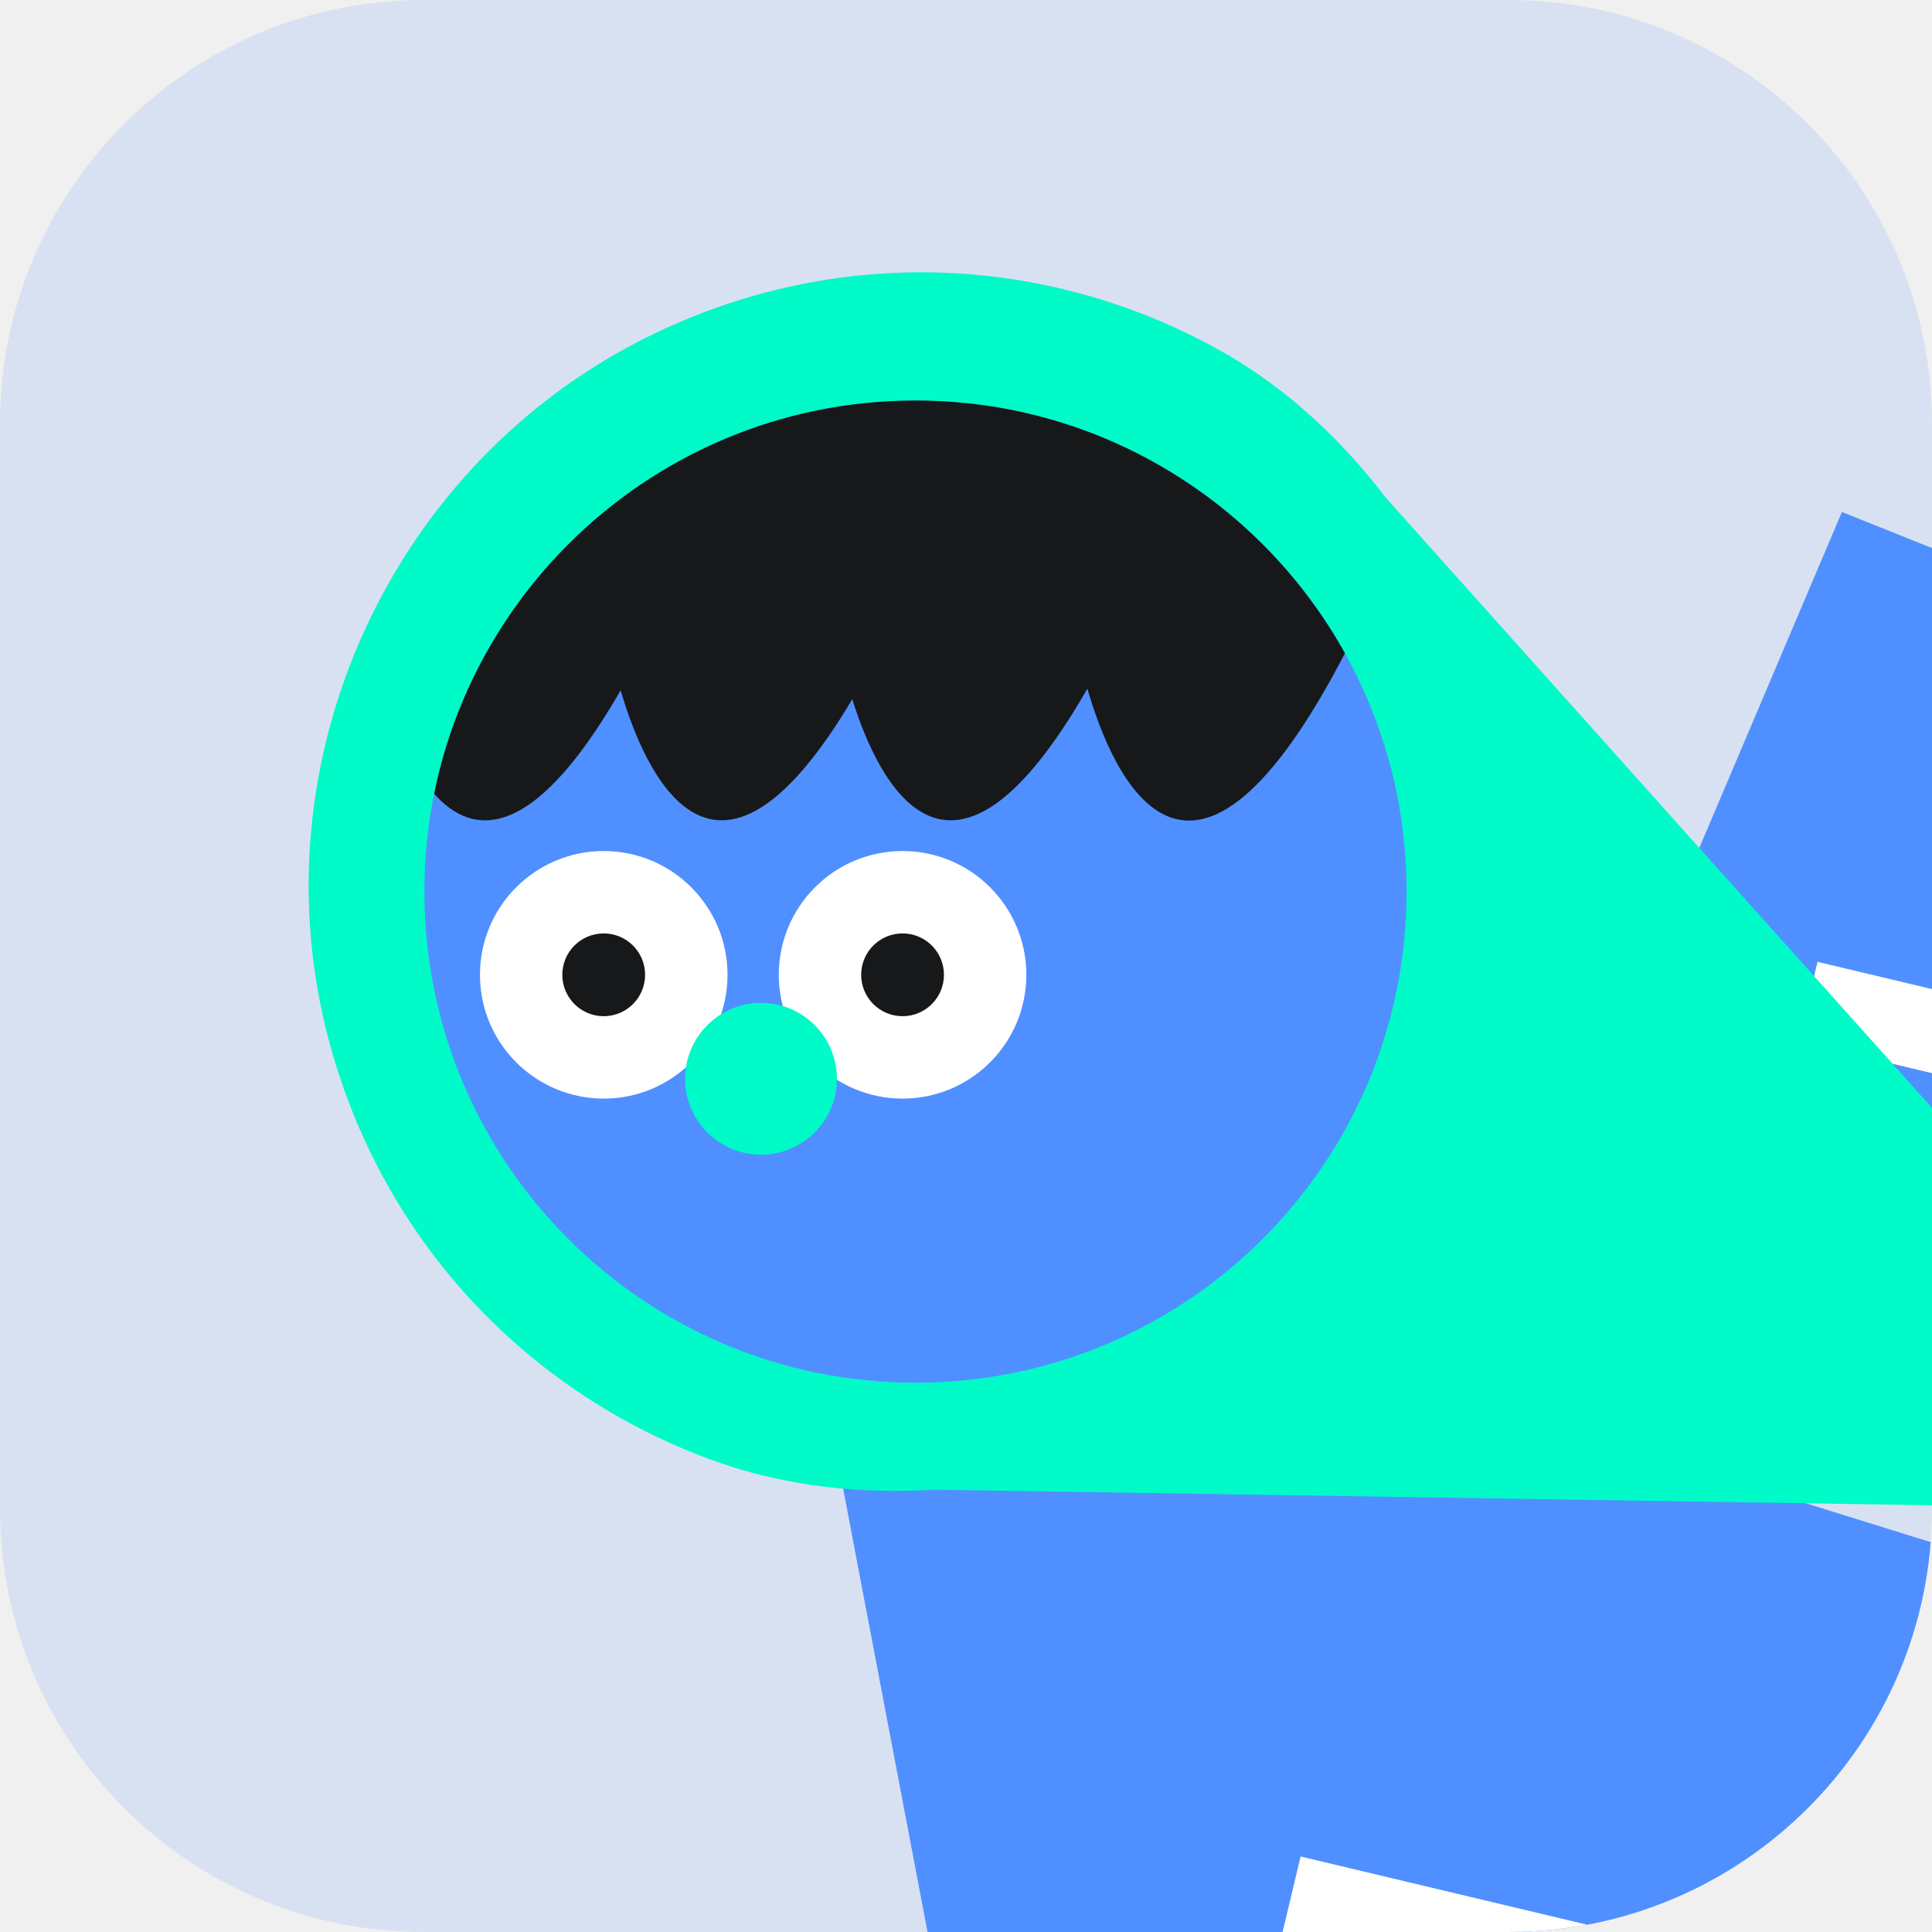
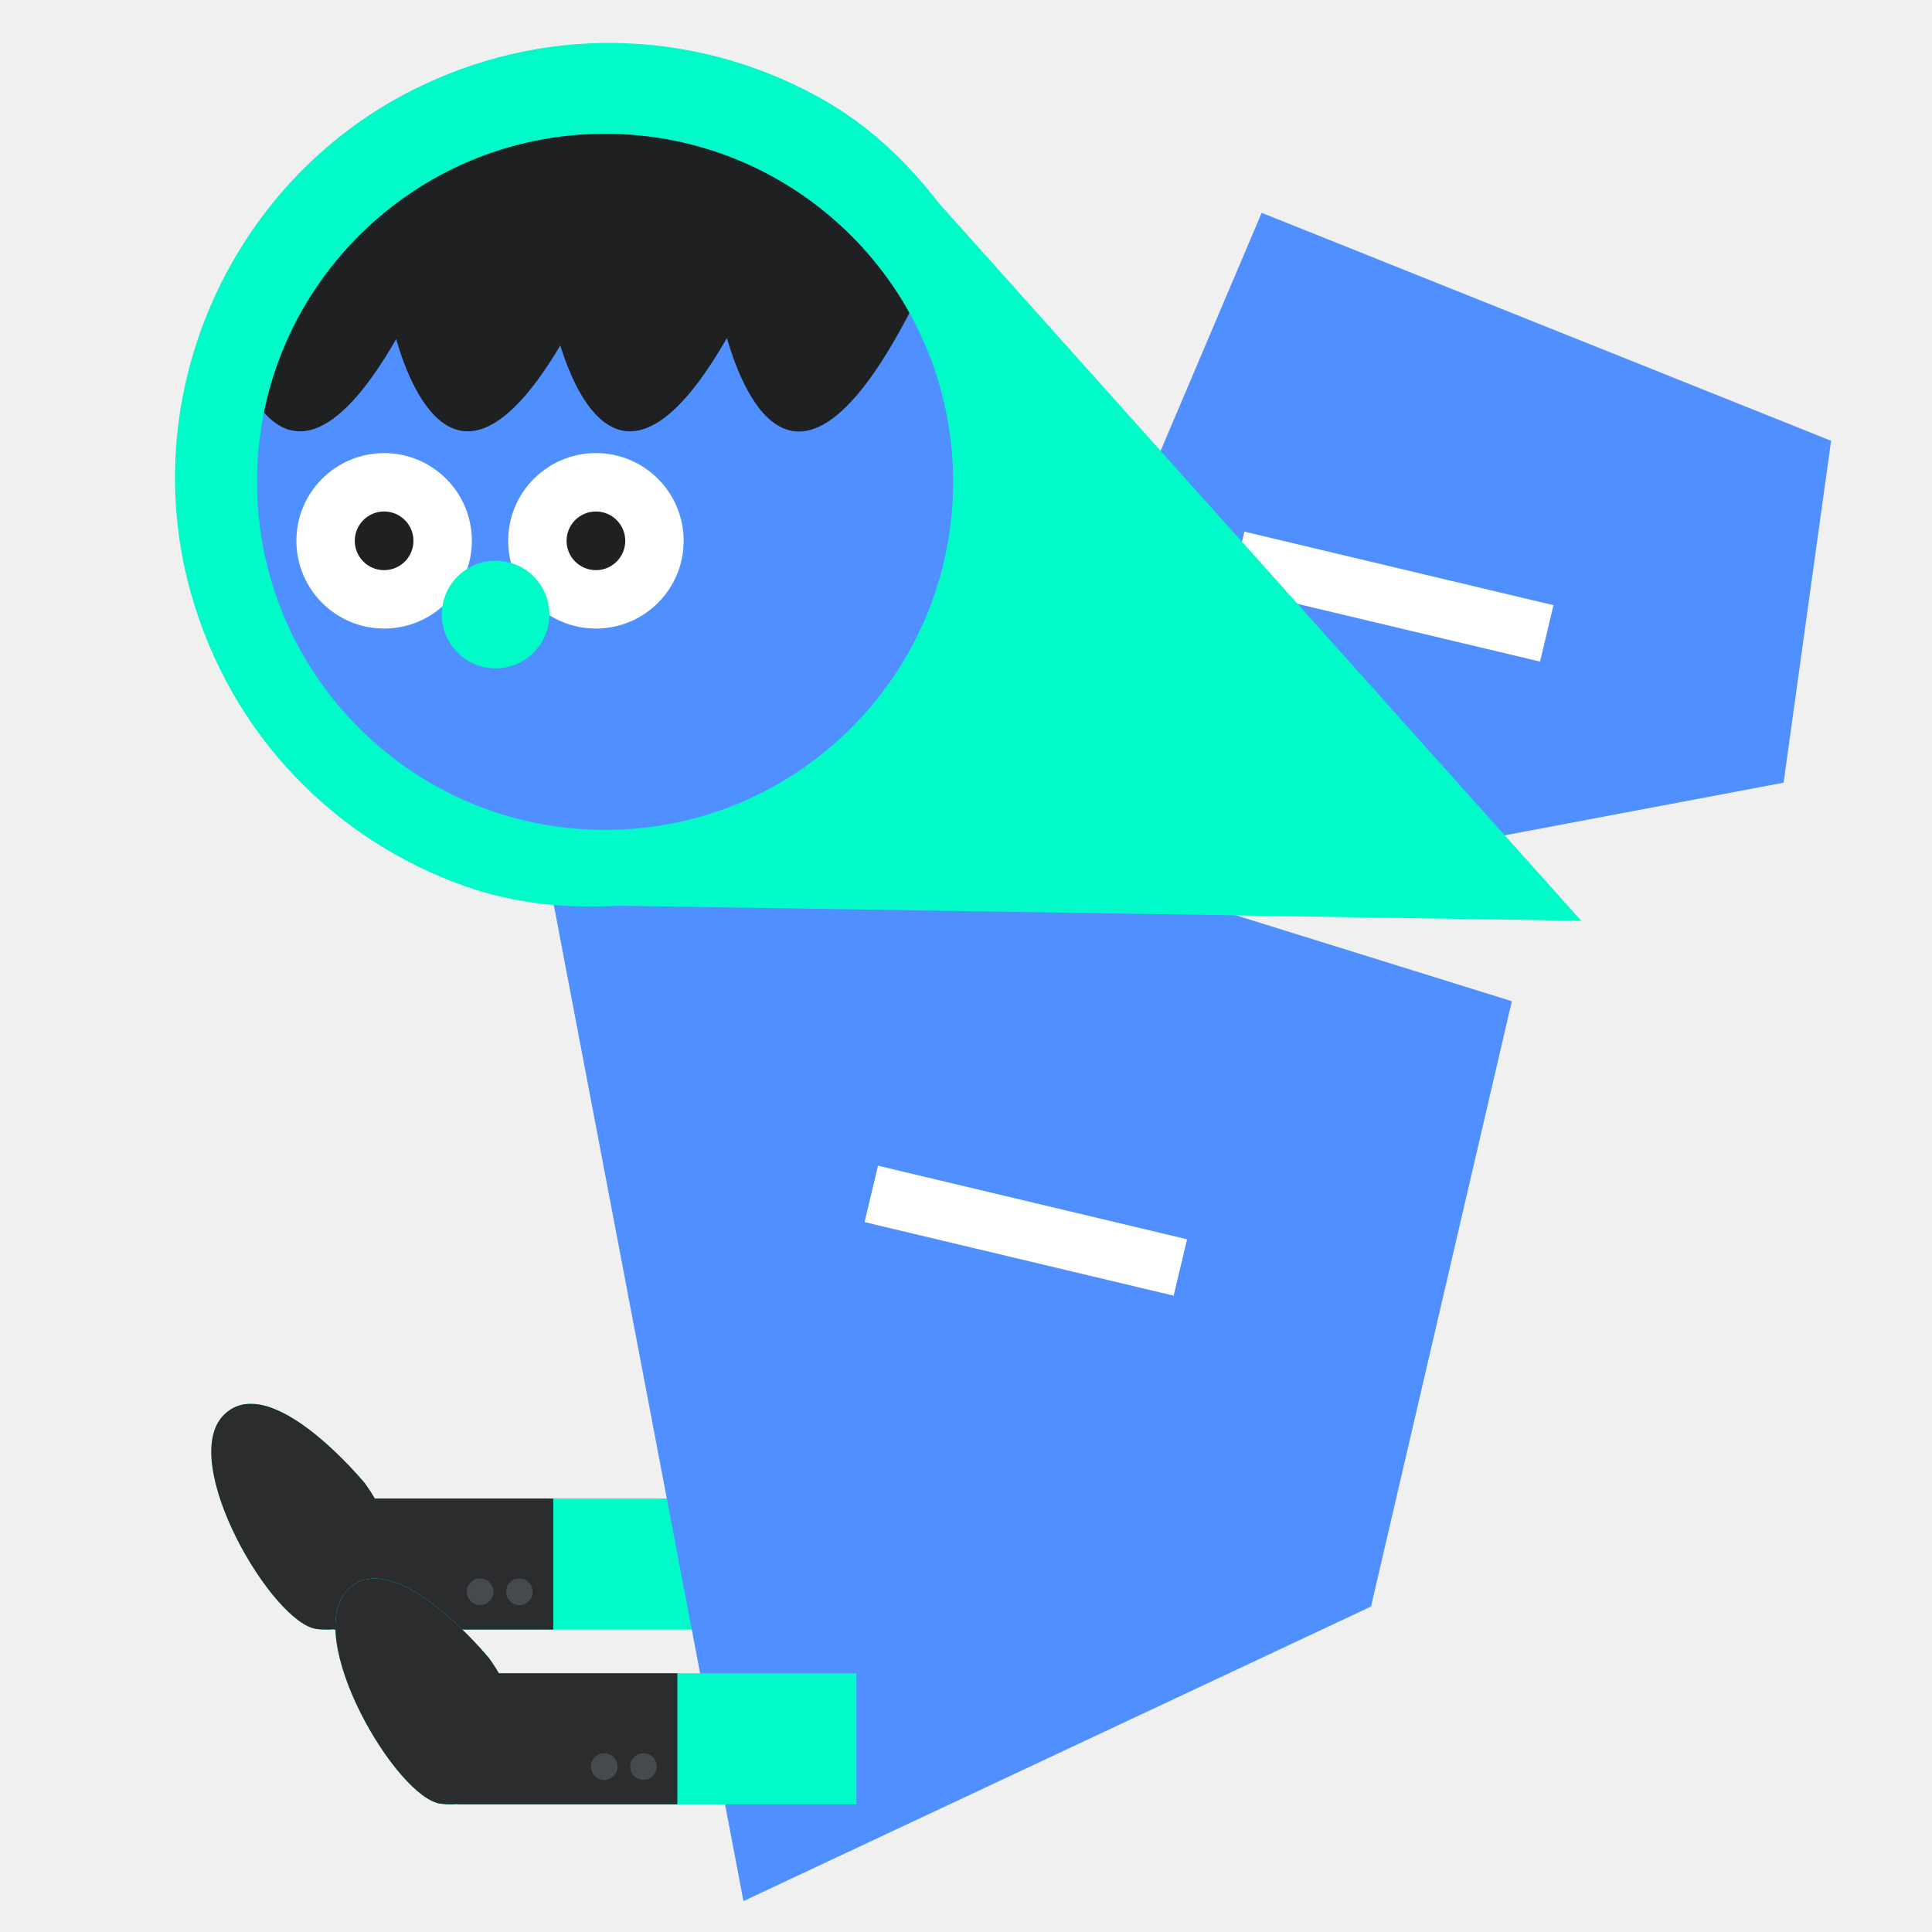
- <svg xmlns="http://www.w3.org/2000/svg" width="73" height="73" viewBox="0 0 73 73" fill="none">
-   <g clip-path="url(#clip0_977_7138)">
-     <path d="M0 16C0 7.163 7.163 0 16 0H57C65.837 0 73 7.163 73 16V57C73 65.837 65.837 73 57 73H16C7.163 73 0 65.837 0 57V16Z" fill="#508FFF" fill-opacity="0.15" />
-     <path d="M29.678 44.798L41.969 109.352L75.425 93.65L82.933 61.377L29.678 44.798Z" fill="#508FFF" />
-     <path d="M53.154 58.074L69.596 19.346L99.954 31.5L97.421 49.727L53.154 58.081V58.074Z" fill="#508FFF" />
-     <path d="M85.152 40.265L68.675 36.343L67.959 39.349L84.437 43.271L85.152 40.265Z" fill="white" />
-     <path d="M65.619 74.069L49.142 70.147L48.426 73.153L64.903 77.075L65.619 74.069Z" fill="white" />
-     <path d="M35.301 56.288L86.633 57.09L52.368 18.812C50.675 16.591 48.599 14.653 46.166 13.28C39.871 9.732 31.967 9.145 24.78 12.578C14.762 17.354 9.52 28.852 12.488 39.541C14.625 47.24 20.278 52.832 27.114 55.243C29.731 56.166 32.531 56.456 35.301 56.288Z" fill="#00FAC8" />
-     <path d="M34.591 52.244C44.839 52.244 53.147 43.937 53.147 33.689C53.147 23.441 44.839 15.134 34.591 15.134C24.344 15.134 16.036 23.441 16.036 33.689C16.036 43.937 24.344 52.244 34.591 52.244Z" fill="#508FFF" />
-     <mask id="mask0_977_7138" style="mask-type:luminance" maskUnits="userSpaceOnUse" x="16" y="15" width="38" height="38">
-       <path d="M34.591 52.244C44.839 52.244 53.147 43.937 53.147 33.689C53.147 23.441 44.839 15.134 34.591 15.134C24.344 15.134 16.036 23.441 16.036 33.689C16.036 43.937 24.344 52.244 34.591 52.244Z" fill="white" />
-     </mask>
-     <g mask="url(#mask0_977_7138)">
-       <path d="M50.72 19.75L42.434 14.211L24.291 15.47L16.226 24.602L14.144 24.625C14.144 24.625 16.631 37.931 23.452 26.083C24.344 29.142 26.969 35.231 32.203 26.418C33.195 29.6 35.888 35.078 41.076 26.037H41.091C42.03 29.279 44.944 36.116 50.911 24.503L50.72 19.742V19.75Z" fill="#171819" />
-     </g>
-     <path d="M22.812 41.51C25.395 41.51 27.489 39.416 27.489 36.833C27.489 34.25 25.395 32.156 22.812 32.156C20.229 32.156 18.135 34.25 18.135 36.833C18.135 39.416 20.229 41.51 22.812 41.51Z" fill="white" />
-     <path d="M22.811 38.397C23.675 38.397 24.375 37.696 24.375 36.833C24.375 35.969 23.675 35.269 22.811 35.269C21.947 35.269 21.247 35.969 21.247 36.833C21.247 37.696 21.947 38.397 22.811 38.397Z" fill="#171819" />
-     <path d="M34.103 41.51C36.686 41.51 38.78 39.416 38.78 36.833C38.78 34.25 36.686 32.156 34.103 32.156C31.52 32.156 29.426 34.25 29.426 36.833C29.426 39.416 31.52 41.51 34.103 41.51Z" fill="white" />
-     <path d="M34.103 38.397C34.967 38.397 35.667 37.696 35.667 36.833C35.667 35.969 34.967 35.269 34.103 35.269C33.239 35.269 32.539 35.969 32.539 36.833C32.539 37.696 33.239 38.397 34.103 38.397Z" fill="#171819" />
-     <path d="M28.755 43.631C30.339 43.631 31.623 42.347 31.623 40.762C31.623 39.178 30.339 37.894 28.755 37.894C27.17 37.894 25.886 39.178 25.886 40.762C25.886 42.347 27.17 43.631 28.755 43.631Z" fill="#00FAC8" />
+ <svg xmlns="http://www.w3.org/2000/svg" width="103" height="103" viewBox="0 0 103 103" fill="none">
+   <path d="M39.041 86.878V79.89H19.982C19.692 79.394 19.448 79.073 19.448 79.073C19.448 79.073 14.42 72.947 11.933 75.434C9.445 77.921 14.534 86.588 16.899 86.848C17.22 86.886 17.51 86.886 17.792 86.863V86.878H39.033H39.041Z" fill="#00FAC8" />
+   <mask id="mask0_1169_16050" style="mask-type:luminance" maskUnits="userSpaceOnUse" x="11" y="74" width="29" height="13">
+     <path d="M39.041 86.878V79.89H19.982C19.692 79.394 19.448 79.073 19.448 79.073C19.448 79.073 14.42 72.947 11.933 75.434C9.445 77.921 14.534 86.588 16.899 86.848C17.22 86.886 17.51 86.886 17.792 86.863V86.878H39.033H39.041Z" fill="white" />
+   </mask>
+   <g mask="url(#mask0_1169_16050)">
+     <path d="M29.496 98.216V74.831H6.111V98.216H29.496Z" fill="#2A2C2E" />
  </g>
-   <defs>
-     <clipPath id="clip0_977_7138">
-       <path d="M0 16C0 7.163 7.163 0 16 0H57C65.837 0 73 7.163 73 16V57C73 65.837 65.837 73 57 73H16C7.163 73 0 65.837 0 57V16Z" fill="white" />
-     </clipPath>
-   </defs>
+   <path d="M27.688 85.573C28.08 85.573 28.398 85.256 28.398 84.864C28.398 84.472 28.08 84.154 27.688 84.154C27.296 84.154 26.979 84.472 26.979 84.864C26.979 85.256 27.296 85.573 27.688 85.573Z" fill="#46494D" />
+   <path d="M25.597 85.573C25.989 85.573 26.307 85.256 26.307 84.864C26.307 84.472 25.989 84.154 25.597 84.154C25.205 84.154 24.888 84.472 24.888 84.864C24.888 85.256 25.205 85.573 25.597 85.573Z" fill="#46494D" />
+   <path d="M27.345 36.798L39.636 101.352L73.092 85.65L80.6 53.377L27.345 36.798Z" fill="#508FFF" />
+   <path d="M50.821 50.074L67.263 11.346L97.621 23.5L95.088 41.727L50.821 50.081V50.074Z" fill="#508FFF" />
+   <path d="M82.819 32.265L66.342 28.343L65.626 31.349L82.104 35.271L82.819 32.265Z" fill="white" />
+   <path d="M63.286 66.069L46.809 62.147L46.093 65.153L62.57 69.075L63.286 66.069Z" fill="white" />
+   <path d="M32.968 48.288L84.3 49.09L50.035 10.812C48.342 8.591 46.266 6.654 43.833 5.28C37.538 1.732 29.634 1.145 22.447 4.578C12.429 9.354 7.187 20.852 10.155 31.541C12.292 39.24 17.945 44.832 24.781 47.243C27.398 48.166 30.198 48.456 32.968 48.288Z" fill="#00FAC8" />
+   <path d="M32.258 44.244C42.506 44.244 50.814 35.937 50.814 25.689C50.814 15.441 42.506 7.134 32.258 7.134C22.011 7.134 13.703 15.441 13.703 25.689C13.703 35.937 22.011 44.244 32.258 44.244Z" fill="#508FFF" />
+   <mask id="mask1_1169_16050" style="mask-type:luminance" maskUnits="userSpaceOnUse" x="13" y="7" width="38" height="38">
+     <path d="M32.258 44.244C42.506 44.244 50.814 35.937 50.814 25.689C50.814 15.441 42.506 7.134 32.258 7.134C22.011 7.134 13.703 15.441 13.703 25.689C13.703 35.937 22.011 44.244 32.258 44.244Z" fill="white" />
+   </mask>
+   <g mask="url(#mask1_1169_16050)">
+     <path d="M48.387 11.75L40.101 6.211L21.958 7.47L13.893 16.602L11.81 16.625C11.81 16.625 14.298 29.931 21.119 18.083C22.011 21.142 24.636 27.231 29.87 18.418C30.862 21.6 33.555 27.078 38.743 18.037H38.758C39.697 21.279 42.611 28.116 48.578 16.503L48.387 11.742V11.75Z" fill="#1E2021" />
+   </g>
+   <path d="M20.479 33.51C23.062 33.51 25.156 31.416 25.156 28.833C25.156 26.25 23.062 24.156 20.479 24.156C17.896 24.156 15.802 26.25 15.802 28.833C15.802 31.416 17.896 33.51 20.479 33.51Z" fill="white" />
+   <path d="M20.478 30.397C21.342 30.397 22.042 29.696 22.042 28.833C22.042 27.969 21.342 27.269 20.478 27.269C19.614 27.269 18.914 27.969 18.914 28.833C18.914 29.696 19.614 30.397 20.478 30.397Z" fill="#1E2021" />
+   <path d="M31.77 33.51C34.353 33.51 36.447 31.416 36.447 28.833C36.447 26.25 34.353 24.156 31.77 24.156C29.187 24.156 27.093 26.25 27.093 28.833C27.093 31.416 29.187 33.51 31.77 33.51Z" fill="white" />
+   <path d="M31.77 30.397C32.634 30.397 33.334 29.696 33.334 28.833C33.334 27.969 32.634 27.269 31.77 27.269C30.906 27.269 30.206 27.969 30.206 28.833C30.206 29.696 30.906 30.397 31.77 30.397Z" fill="#1E2021" />
+   <path d="M26.422 35.631C28.006 35.631 29.29 34.347 29.29 32.762C29.29 31.178 28.006 29.894 26.422 29.894C24.837 29.894 23.553 31.178 23.553 32.762C23.553 34.347 24.837 35.631 26.422 35.631Z" fill="#00FAC8" />
+   <path d="M45.656 96.195V89.206H26.597C26.307 88.71 26.063 88.39 26.063 88.39C26.063 88.39 21.035 82.263 18.548 84.75C16.061 87.238 21.149 95.905 23.515 96.164C23.835 96.203 24.125 96.203 24.407 96.18V96.195H45.648H45.656Z" fill="#00FAC8" />
+   <mask id="mask2_1169_16050" style="mask-type:luminance" maskUnits="userSpaceOnUse" x="17" y="84" width="29" height="13">
+     <path d="M45.656 96.195V89.206H26.597C26.307 88.71 26.063 88.39 26.063 88.39C26.063 88.39 21.035 82.263 18.548 84.75C16.061 87.238 21.149 95.905 23.515 96.164C23.835 96.203 24.125 96.203 24.407 96.18V96.195H45.648H45.656Z" fill="white" />
+   </mask>
+   <g mask="url(#mask2_1169_16050)">
+     <path d="M36.111 107.532V84.147H12.726V107.532H36.111Z" fill="#2A2C2E" />
+   </g>
+   <path d="M34.303 94.89C34.695 94.89 35.013 94.572 35.013 94.18C35.013 93.788 34.695 93.471 34.303 93.471C33.911 93.471 33.594 93.788 33.594 94.18C33.594 94.572 33.911 94.89 34.303 94.89Z" fill="#46494D" />
+   <path d="M32.212 94.89C32.604 94.89 32.922 94.572 32.922 94.18C32.922 93.788 32.604 93.471 32.212 93.471C31.821 93.471 31.503 93.788 31.503 94.18C31.503 94.572 31.821 94.89 32.212 94.89Z" fill="#46494D" />
</svg>
